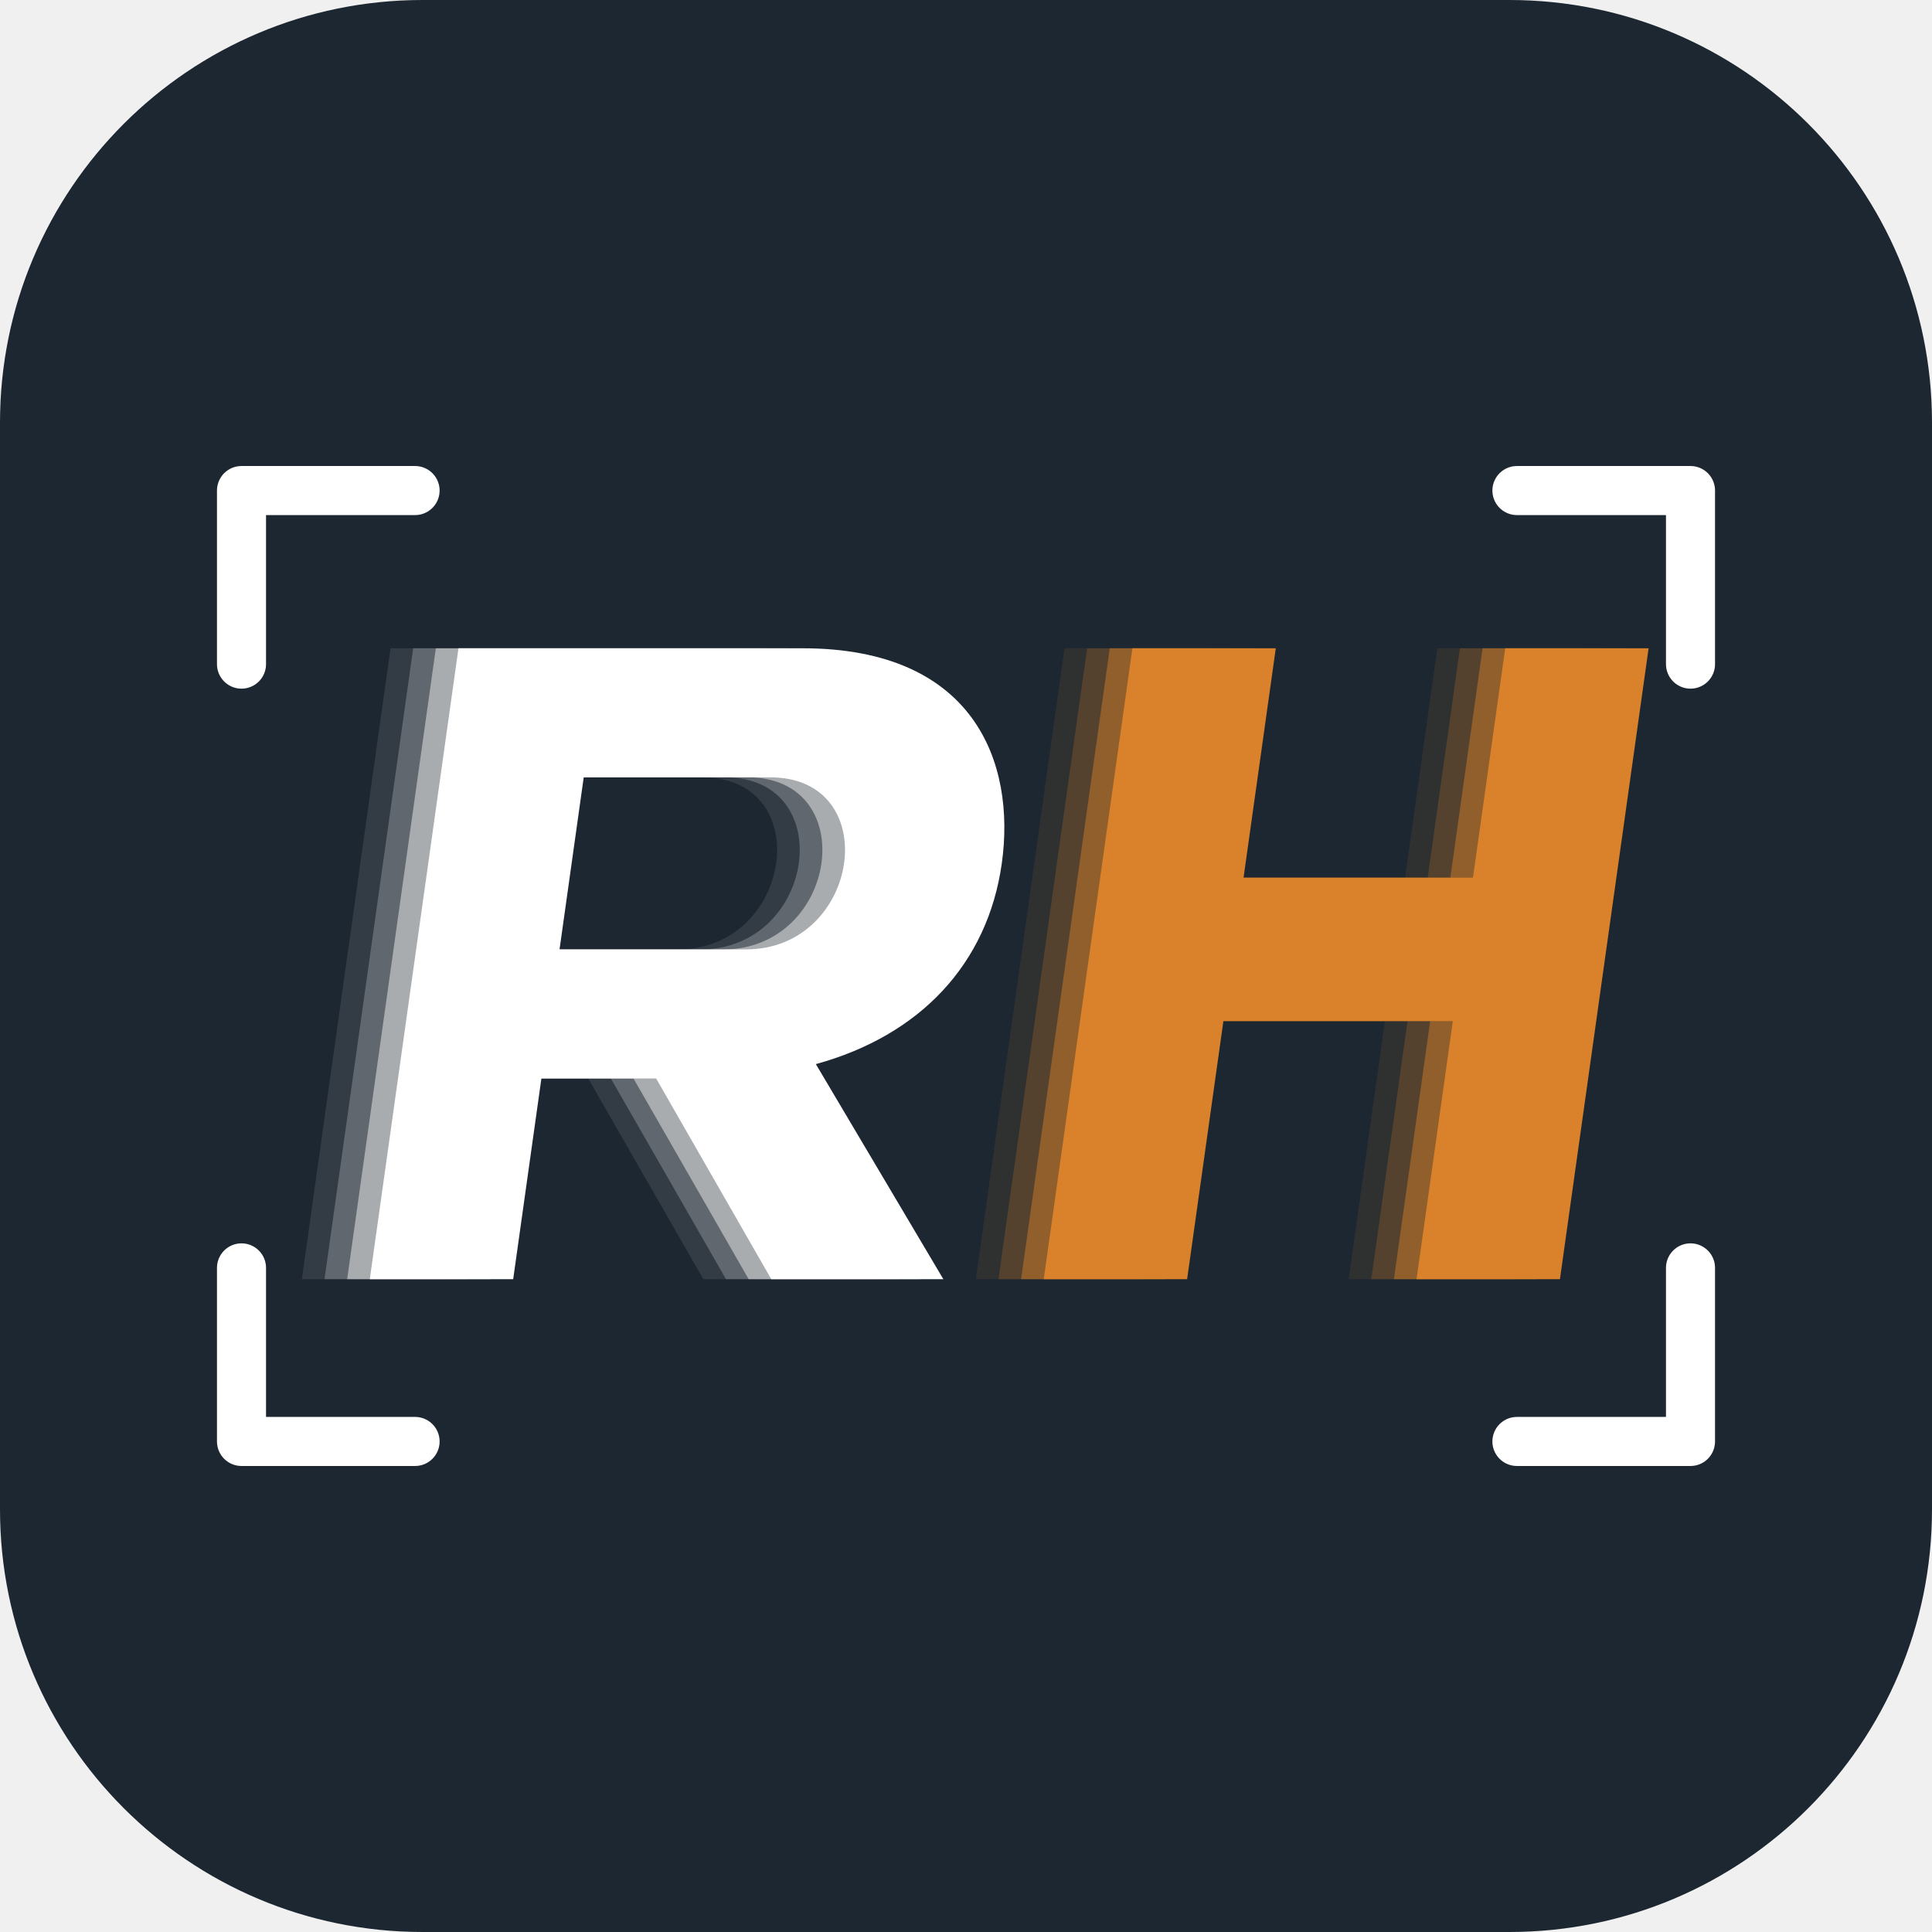
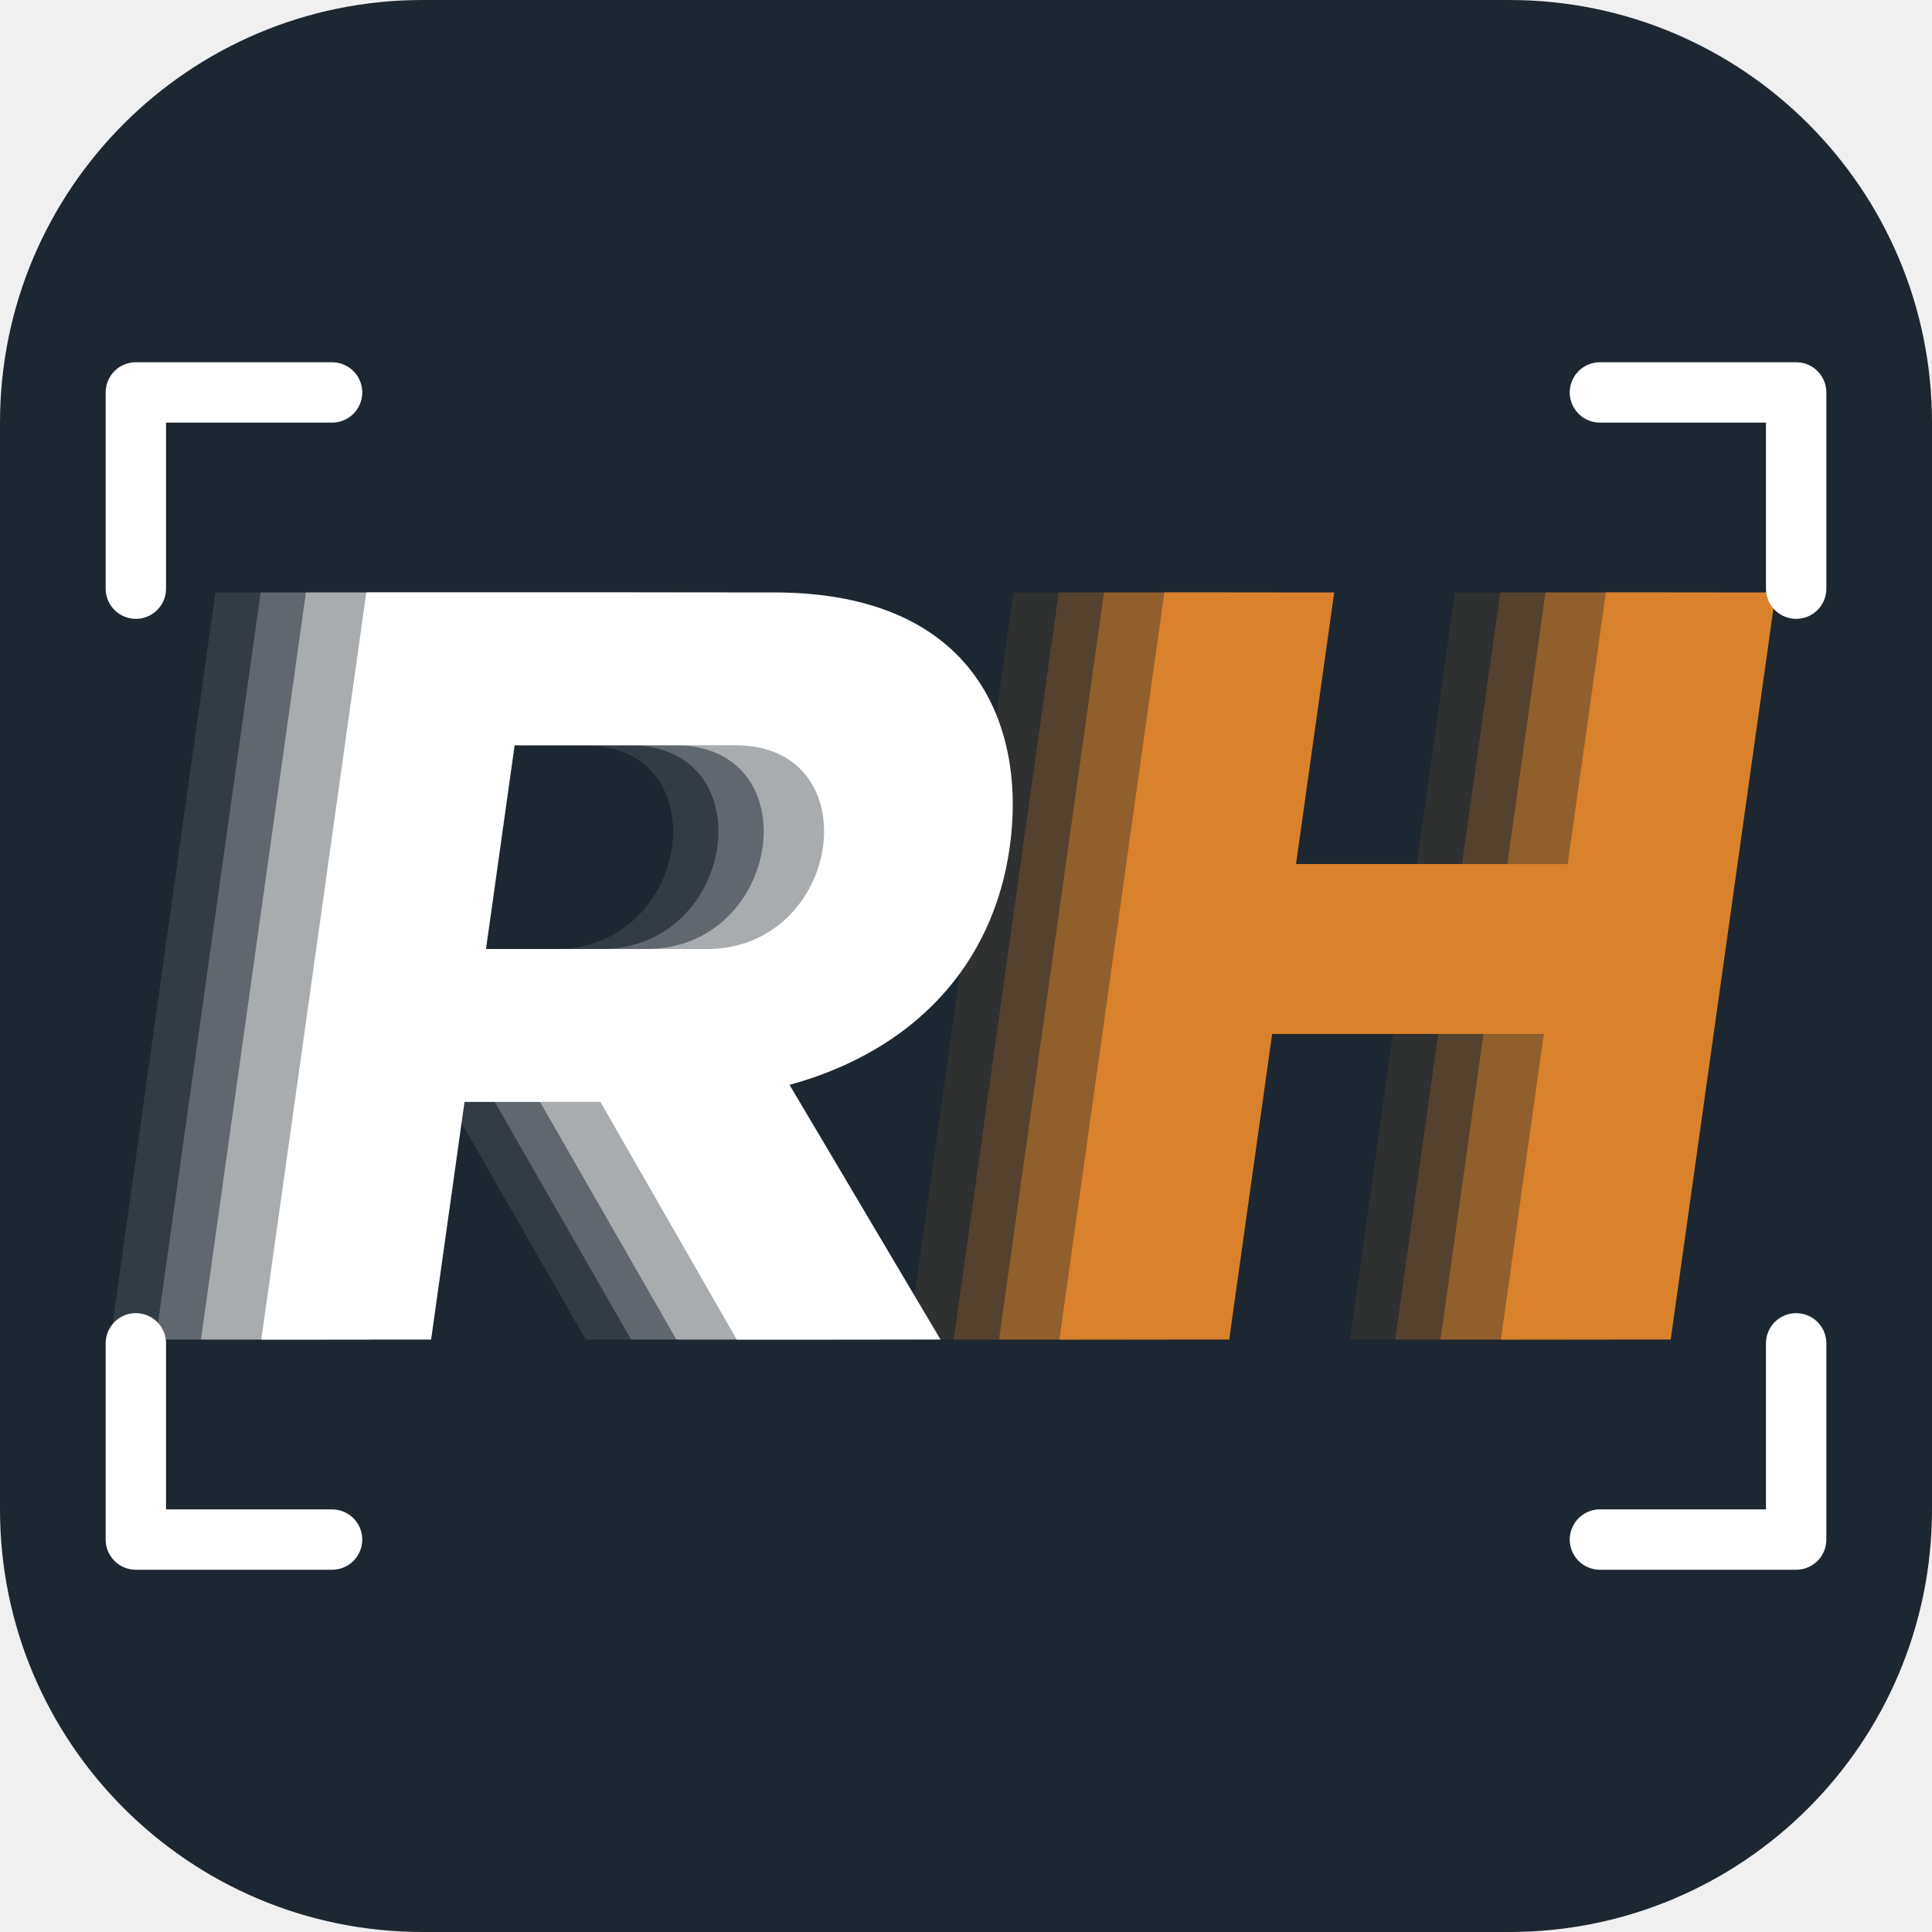
<svg xmlns="http://www.w3.org/2000/svg" viewBox="0 0 512 512">
  <defs>
-     <g id="rh" transform="translate(98 339) skewX(-8) scale(3.8) translate(0 -44)">
+     <g id="rh" transform="translate(69.25 355) skewX(-8) scale(4.5) translate(0 -44)">
      <path fill="#fff" fill-rule="evenodd" d="M0 0H24C36 0 40 8 40 15C40 22 36 27 29 29L40 44H28L18 30H10V44H0Z M10 9V21H23C27 21 29 18 29 15C29 12 27 9 23 9Z" />
      <path fill="#D9822B" transform="translate(47 0)" d="M0 0H10V16H26V0H36V44H26V26H10V44H0Z" />
    </g>
  </defs>
  <rect width="512" height="512" rx="112" fill="#1D2731" />
-   <use href="#rh" transform="translate(-18 0)" opacity=".1" />
-   <use href="#rh" transform="translate(-12 0)" opacity=".22" />
-   <use href="#rh" transform="translate(-6 0)" opacity=".45" />
+   <use href="#rh" transform="translate(-40 0)" opacity=".1" />
+   <use href="#rh" transform="translate(-28 0)" opacity=".22" />
+   <use href="#rh" transform="translate(-16 0)" opacity=".45" />
  <use href="#rh" />
-   <path fill="none" stroke="#fff" stroke-width="13" stroke-linecap="round" stroke-linejoin="round" d="M64 176V130H110M402 130H448V176M64 336V382H110M402 382H448V336" />
+   <path fill="none" stroke="#fff" stroke-width="16" stroke-linecap="round" stroke-linejoin="round" d="M36 156V104H88M424 104H476V156M36 356V408H88M424 408H476V356" />
</svg>
